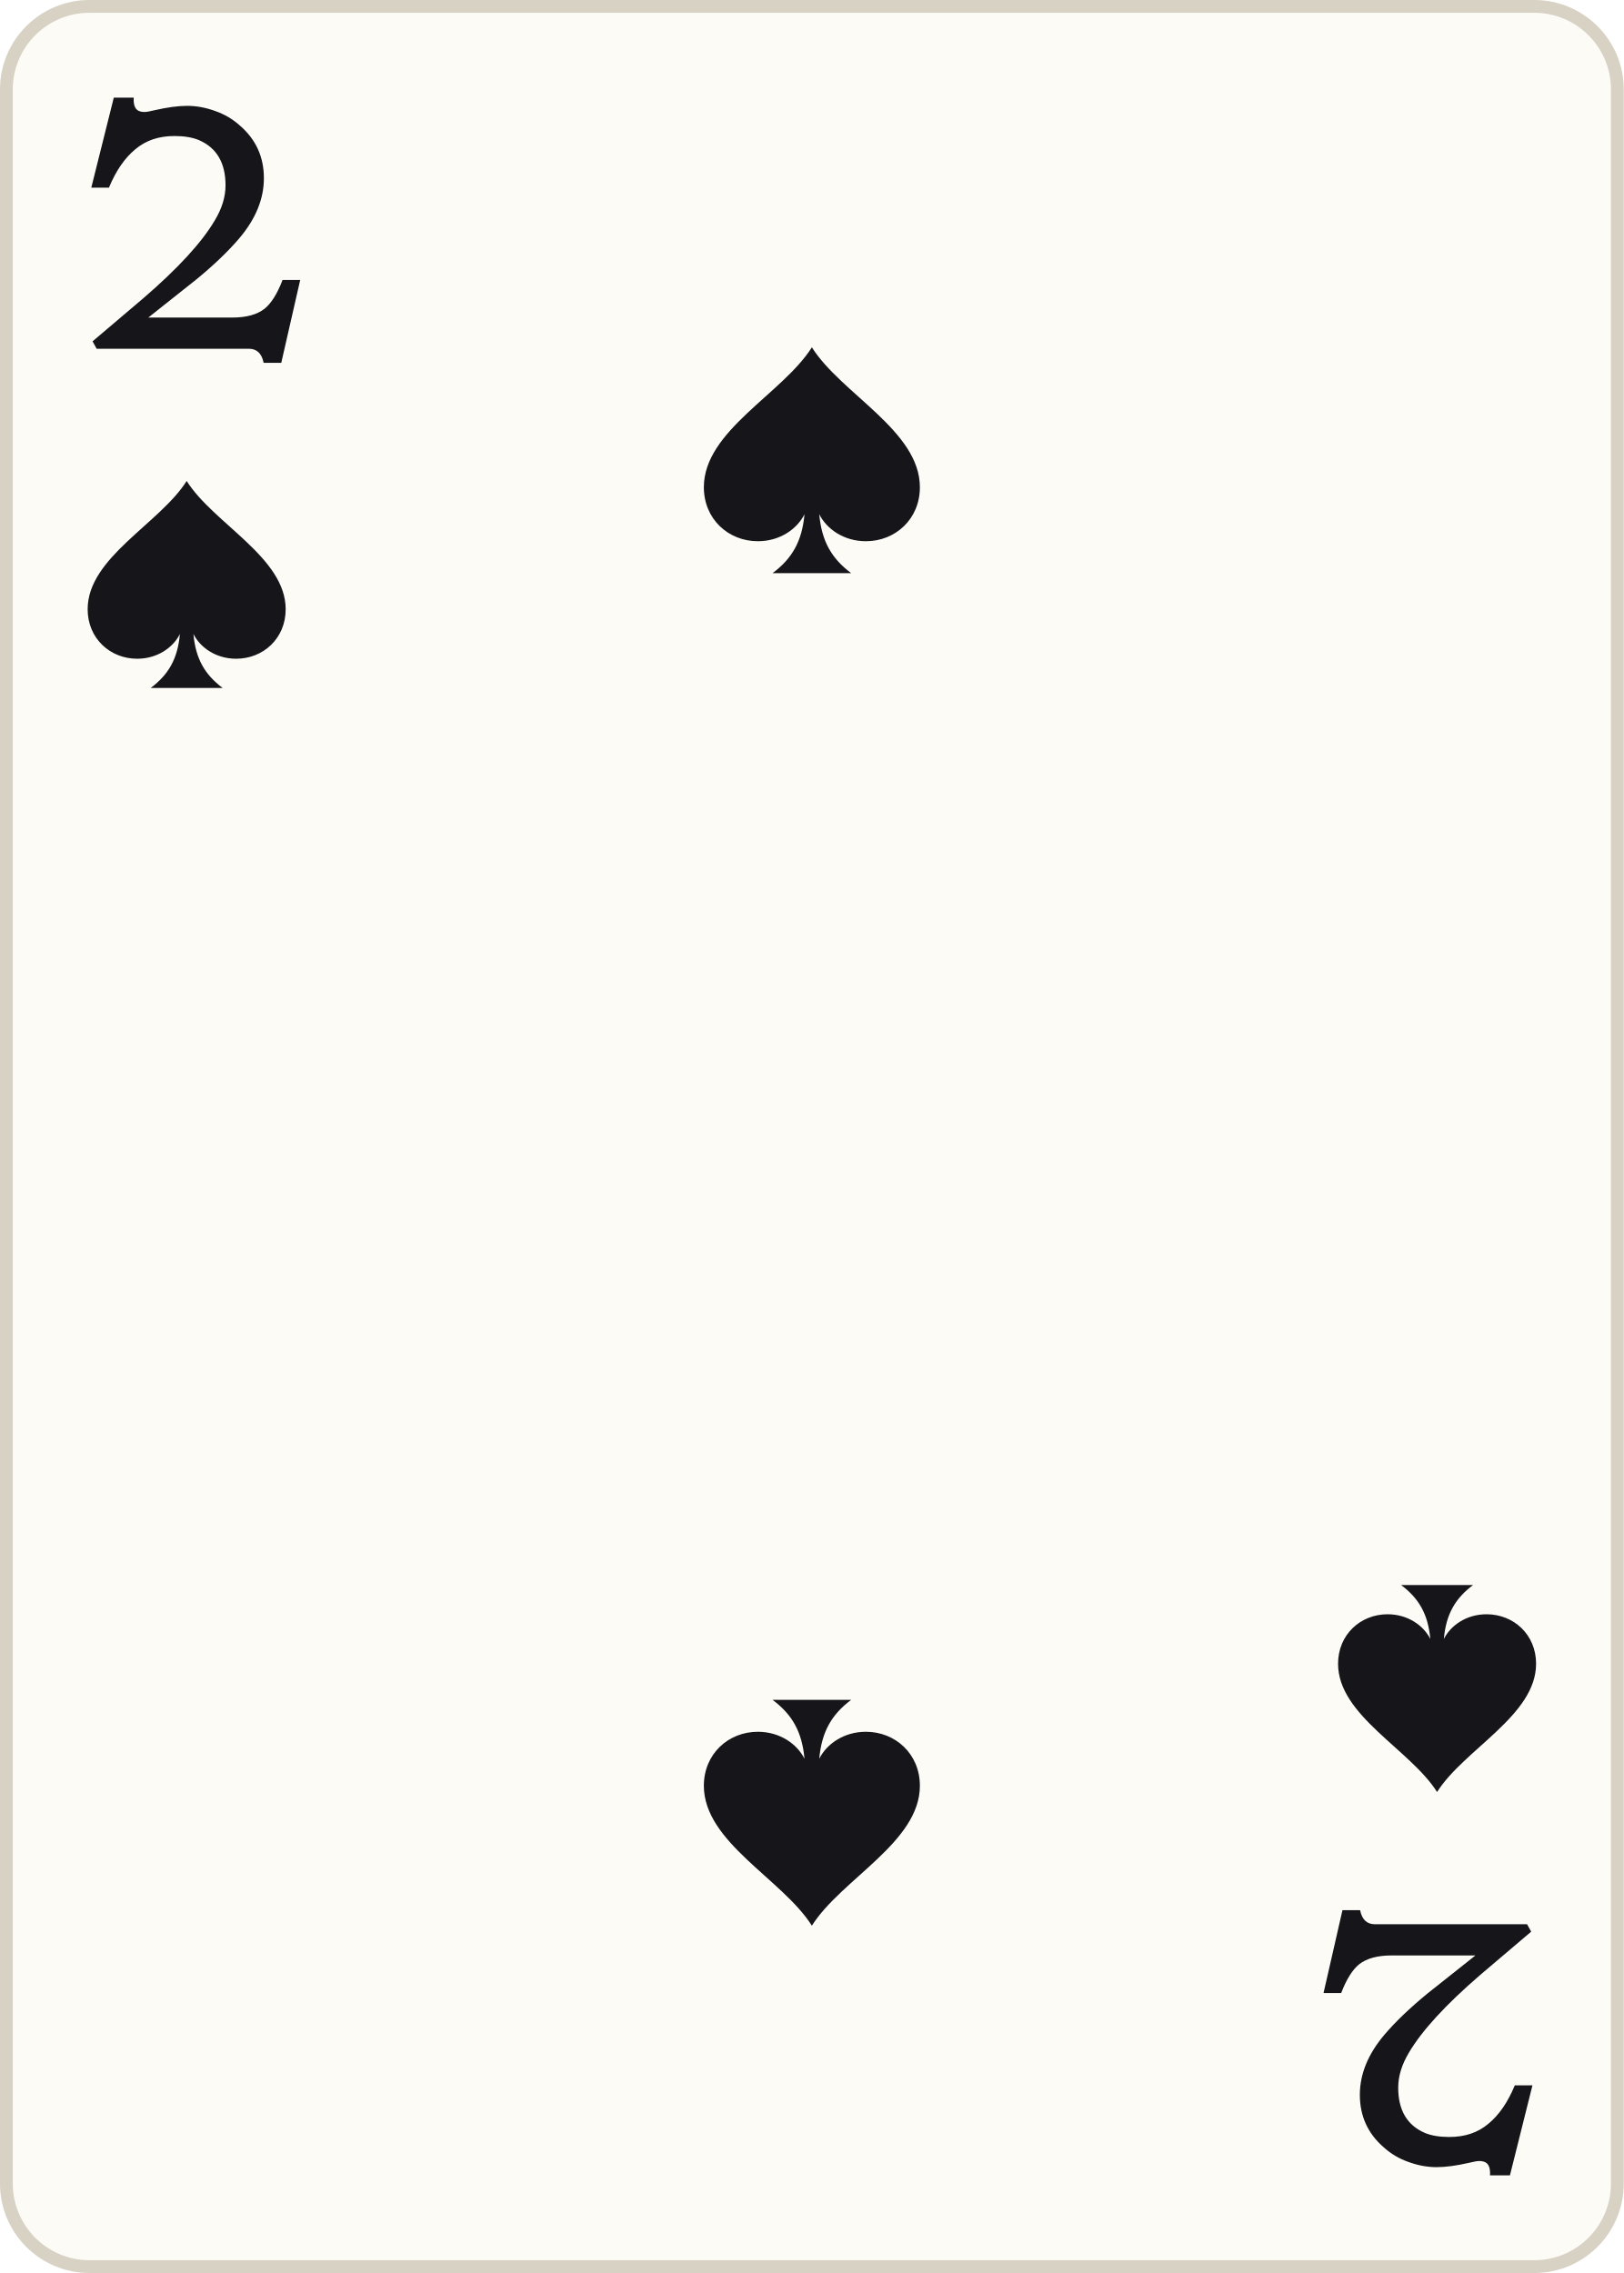
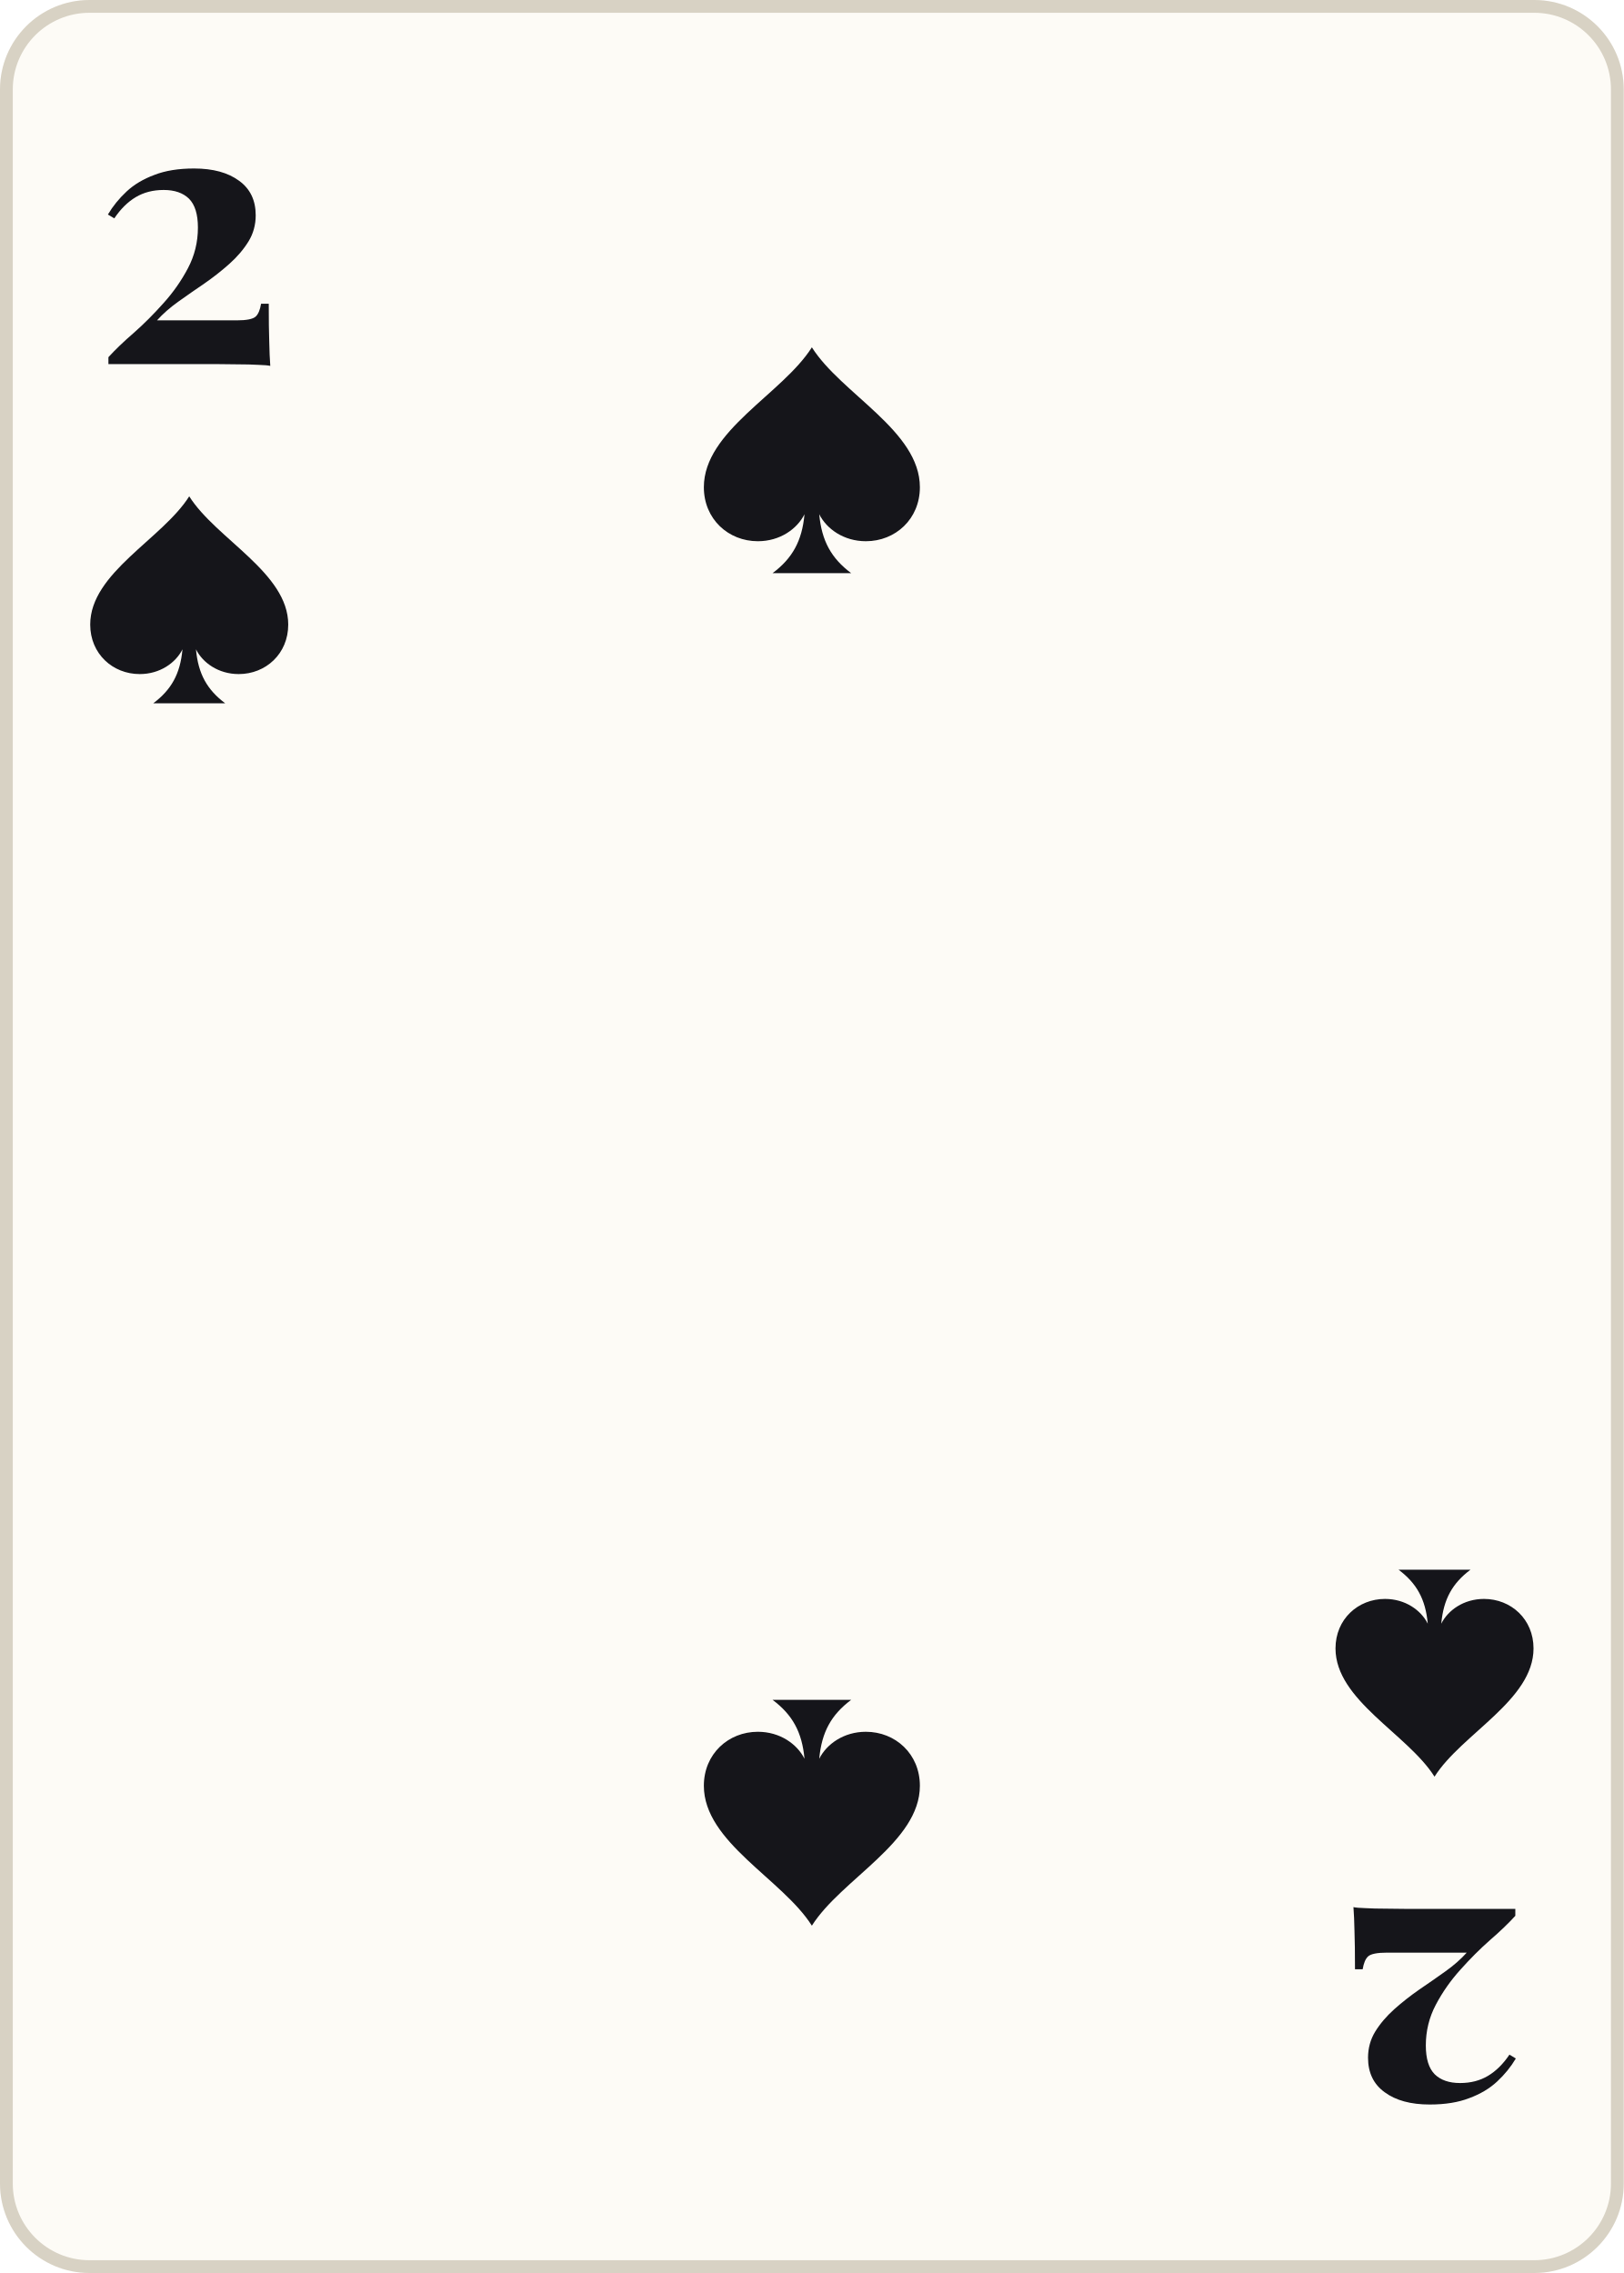
<svg xmlns="http://www.w3.org/2000/svg" width="63.5mm" height="88.9mm" viewBox="0 0 63.5 88.9" role="img" aria-label="2 of Spades">
  <defs>
-     <clipPath id="cR0-card">
+     <clipPath id="spades-2-card">
      <rect x="0" y="0" width="63.5" height="88.9" rx="3.5" />
    </clipPath>
  </defs>
-   <g clip-path="url(#cR0-card)">
+   <g clip-path="url(#spades-2-card)">
    <rect x="0" y="0" width="63.5" height="88.9" fill="#fdfbf6" />
    <g transform="translate(31.75 18) scale(0.096) translate(-50 -50)" fill="#15151a">
      <path d="M50 4c12 19 44 34 44 57 0 13-10 22-22 22-9 0-16-5-19-11 1 11 5 18 13 24H34c8-6 12-13 13-24-3 6-10 11-19 11-12 0-22-9-22-22C6 38 38 23 50 4Z" />
    </g>
    <g transform="translate(31.75 70.9) rotate(180) scale(0.096) translate(-50 -50)" fill="#15151a">
      <path d="M50 4c12 19 44 34 44 57 0 13-10 22-22 22-9 0-16-5-19-11 1 11 5 18 13 24H34c8-6 12-13 13-24-3 6-10 11-19 11-12 0-22-9-22-22C6 38 38 23 50 4Z" />
    </g>
-     <g transform="translate(2.3 -0.6)">
-       <path d="M8.01 14.79Q7.9 14.24 7.43 14.24L1.48 14.24L1.32 13.95L3.31 12.26Q5.34 10.51 6.1 9.22Q6.52 8.52 6.52 7.85Q6.52 6.53 5.48 6.08Q5.1 5.92 4.52 5.92Q3.6 5.92 2.99 6.44Q2.37 6.95 1.96 7.94L1.27 7.94L2.15 4.42L2.93 4.42Q2.9 4.89 3.19 4.96Q3.27 4.98 3.34 4.98Q3.42 4.98 3.52 4.96L3.75 4.91Q4.49 4.74 5.02 4.74Q5.56 4.74 6.11 4.94Q6.66 5.13 7.08 5.51Q8.02 6.32 8.02 7.57Q8.02 8.79 7.05 9.93Q6.41 10.68 5.39 11.52L3.5 13.02L6.78 13.02Q7.6 13.02 8.04 12.68Q8.44 12.36 8.75 11.55L9.44 11.55L8.7 14.79Z" fill="#15151a" />
+     <g transform="translate(2.4 0)">
+       <path d="M5.19 6.59Q6.3 6.59 6.95 7.07Q7.6 7.54 7.6 8.42Q7.6 8.98 7.32 9.44Q7.03 9.91 6.57 10.32Q6.11 10.73 5.59 11.09Q5.06 11.45 4.57 11.8Q4.08 12.15 3.74 12.53L6.85 12.53Q7.44 12.53 7.6 12.38Q7.75 12.24 7.81 11.88L8.11 11.88Q8.11 12.84 8.13 13.38Q8.14 13.91 8.17 14.31Q8.04 14.28 7.7 14.27Q7.35 14.25 6.91 14.25Q6.46 14.24 6.03 14.24L1.84 14.24L1.84 13.97Q2.24 13.53 2.83 13.02Q3.42 12.5 3.99 11.86Q4.56 11.23 4.95 10.49Q5.34 9.75 5.34 8.9Q5.34 8.12 4.99 7.77Q4.64 7.43 4 7.43Q3.38 7.43 2.91 7.71Q2.44 7.99 2.07 8.54L1.82 8.39Q2.11 7.9 2.55 7.49Q2.99 7.08 3.64 6.84Q4.28 6.59 5.19 6.59Z" fill="#15151a" />
      <g transform="translate(5 23.46) scale(0.088) translate(-50 -50)" fill="#15151a">
        <path d="M50 4c12 19 44 34 44 57 0 13-10 22-22 22-9 0-16-5-19-11 1 11 5 18 13 24H34c8-6 12-13 13-24-3 6-10 11-19 11-12 0-22-9-22-22C6 38 38 23 50 4Z" />
      </g>
    </g>
    <g transform="rotate(180 31.75 44.45)">
-       <g transform="translate(2.3 -0.6)">
-         <path d="M8.01 14.79Q7.9 14.24 7.43 14.24L1.48 14.24L1.32 13.95L3.31 12.26Q5.34 10.51 6.1 9.22Q6.52 8.52 6.52 7.85Q6.52 6.53 5.48 6.08Q5.1 5.92 4.52 5.92Q3.6 5.92 2.99 6.44Q2.37 6.95 1.96 7.94L1.27 7.94L2.15 4.42L2.93 4.42Q2.9 4.89 3.19 4.96Q3.27 4.98 3.34 4.98Q3.42 4.98 3.52 4.96L3.75 4.91Q4.49 4.74 5.02 4.74Q5.56 4.74 6.11 4.94Q6.66 5.13 7.08 5.51Q8.02 6.32 8.02 7.57Q8.02 8.79 7.05 9.93Q6.41 10.68 5.39 11.52L3.5 13.02L6.78 13.02Q7.6 13.02 8.04 12.68Q8.44 12.36 8.75 11.55L9.44 11.55L8.7 14.79Z" fill="#15151a" />
+       <g transform="translate(2.4 0)">
+         <path d="M5.19 6.59Q6.3 6.59 6.95 7.07Q7.6 7.54 7.6 8.42Q7.6 8.98 7.32 9.44Q7.03 9.91 6.57 10.32Q6.11 10.73 5.59 11.09Q5.06 11.45 4.57 11.8Q4.08 12.15 3.74 12.53L6.85 12.53Q7.44 12.53 7.6 12.38Q7.75 12.24 7.81 11.88L8.11 11.88Q8.11 12.84 8.13 13.38Q8.14 13.91 8.17 14.31Q8.04 14.28 7.7 14.27Q7.35 14.25 6.91 14.25Q6.46 14.24 6.03 14.24L1.84 14.24L1.84 13.97Q2.24 13.53 2.83 13.02Q3.42 12.5 3.99 11.86Q4.56 11.23 4.95 10.49Q5.34 9.75 5.34 8.9Q5.34 8.12 4.99 7.77Q4.64 7.43 4 7.43Q3.38 7.43 2.91 7.71Q2.44 7.99 2.07 8.54L1.82 8.39Q2.11 7.9 2.55 7.49Q2.99 7.08 3.64 6.84Q4.28 6.59 5.19 6.59Z" fill="#15151a" />
        <g transform="translate(5 23.46) scale(0.088) translate(-50 -50)" fill="#15151a">
          <path d="M50 4c12 19 44 34 44 57 0 13-10 22-22 22-9 0-16-5-19-11 1 11 5 18 13 24H34c8-6 12-13 13-24-3 6-10 11-19 11-12 0-22-9-22-22C6 38 38 23 50 4Z" />
        </g>
      </g>
    </g>
  </g>
  <rect x="0.25" y="0.25" width="63" height="88.4" rx="3.25" fill="none" stroke="#d8d2c4" stroke-width="0.5" />
</svg>
